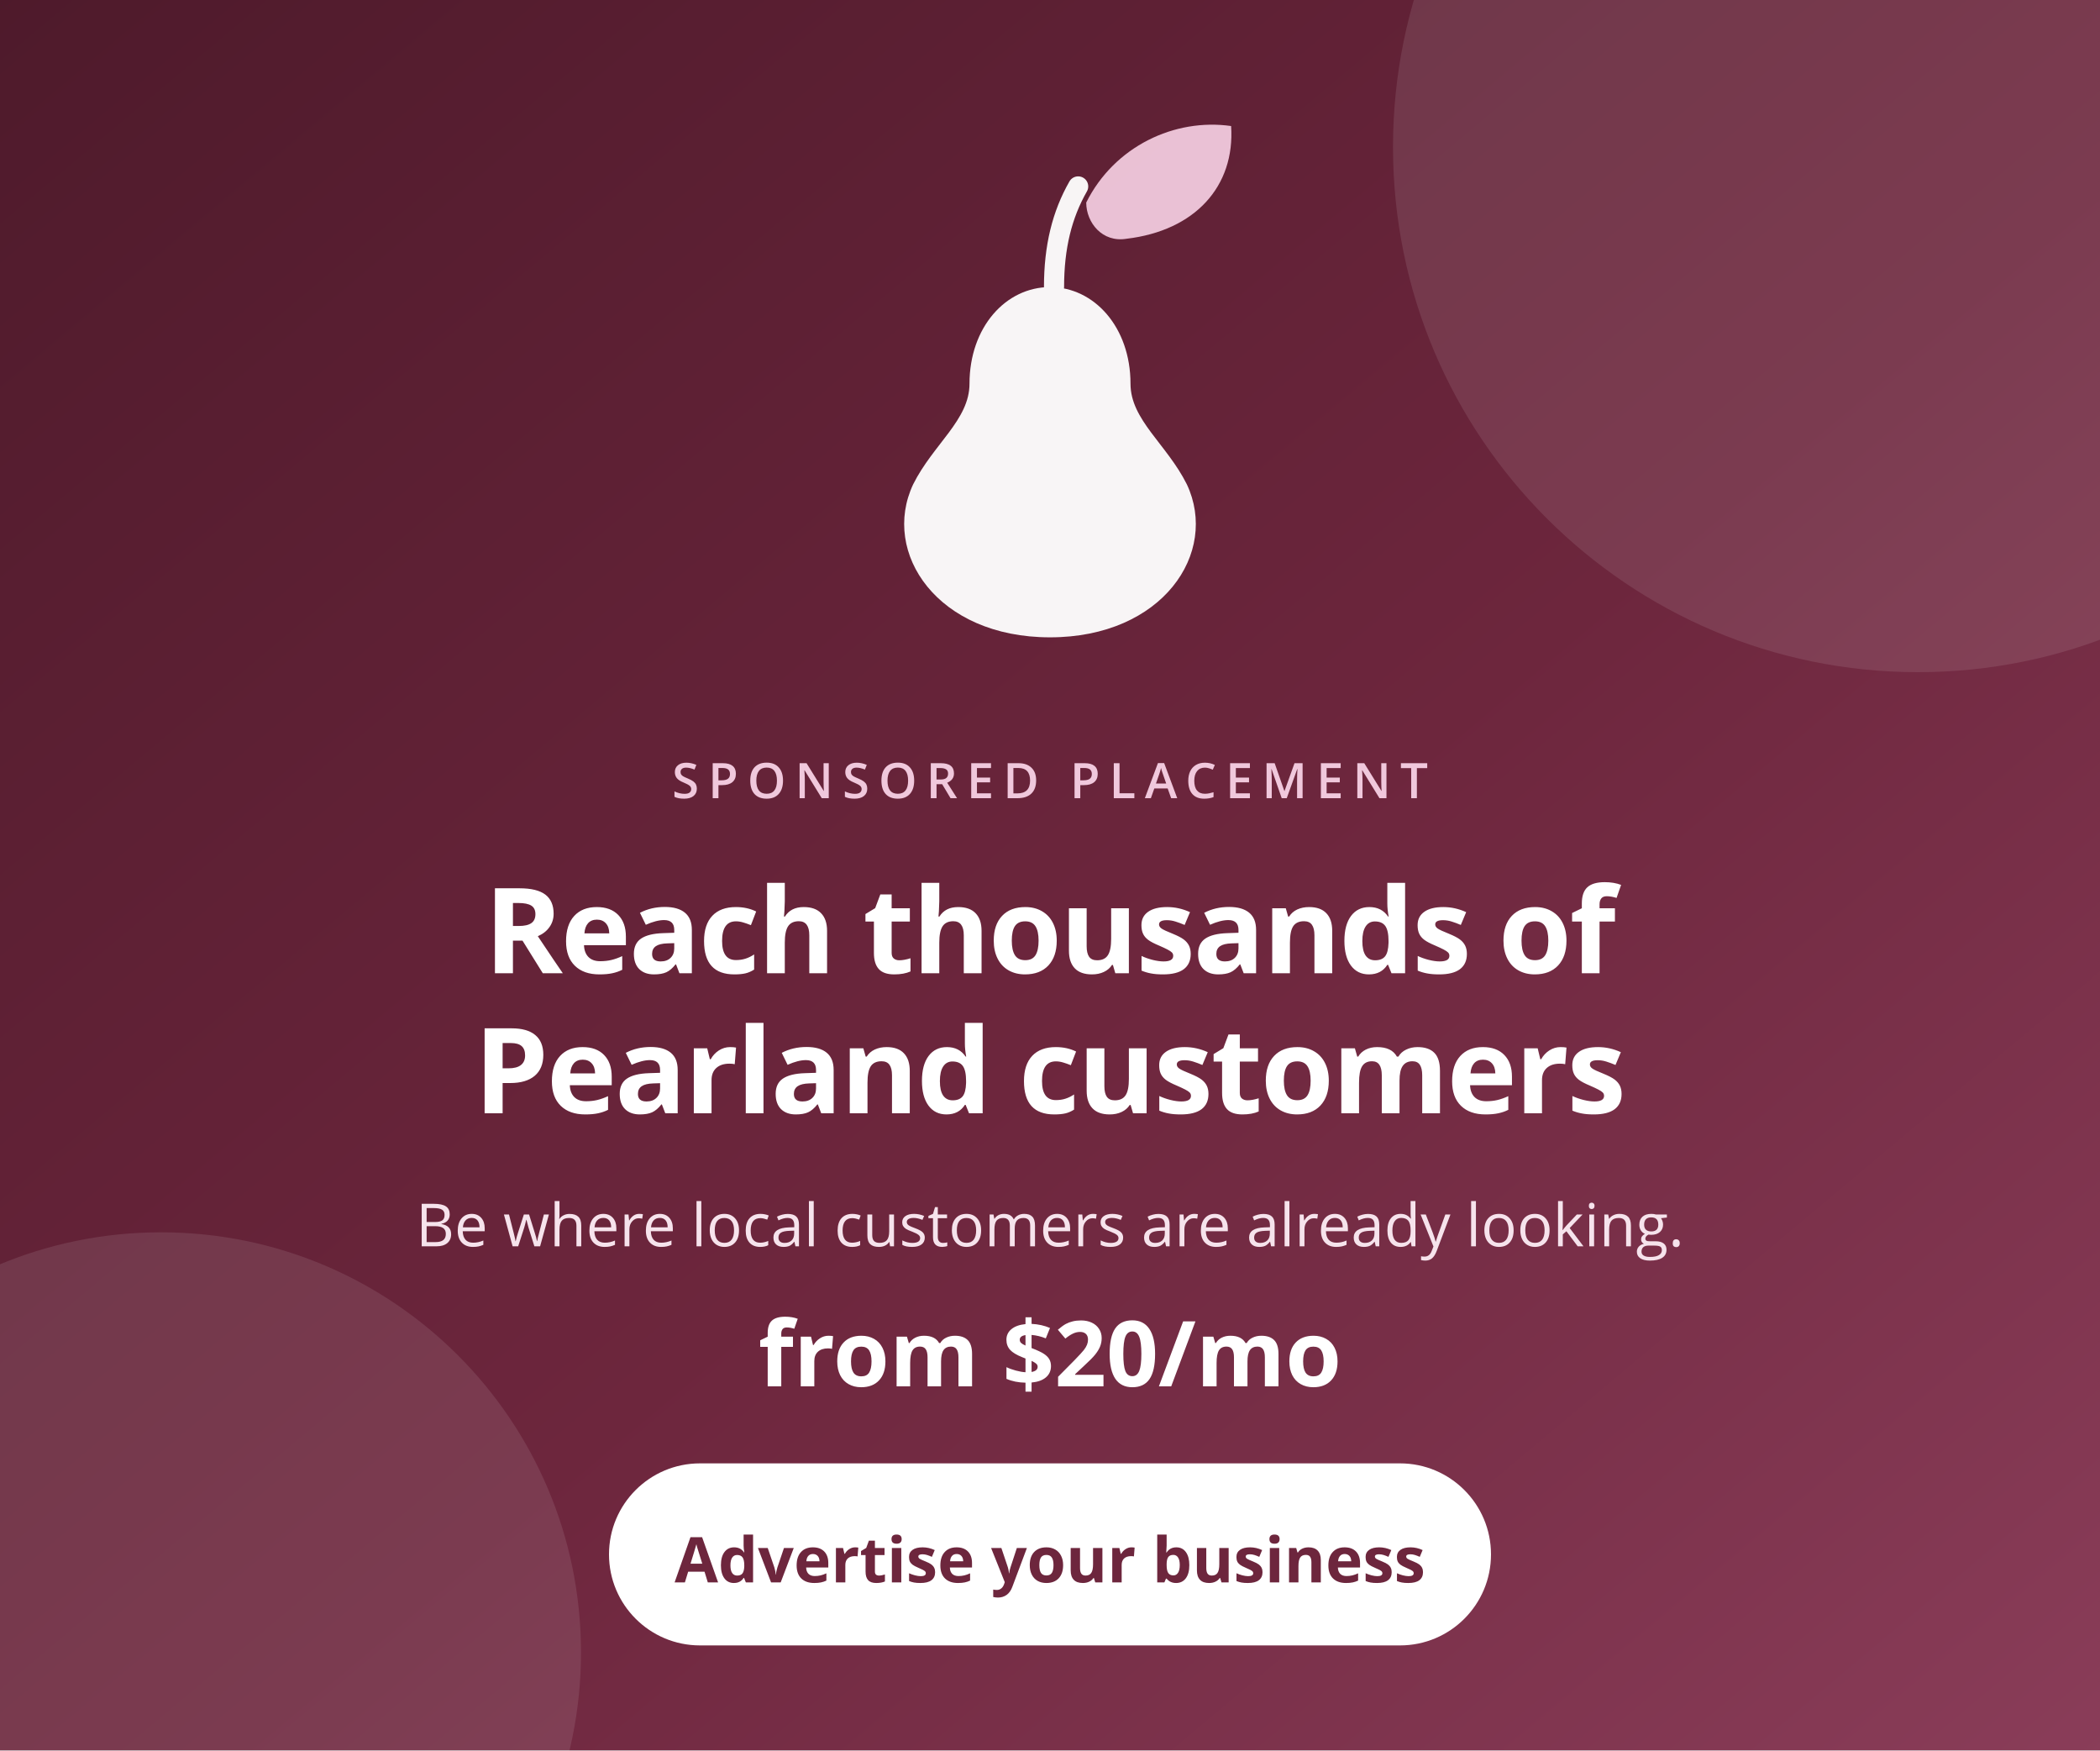
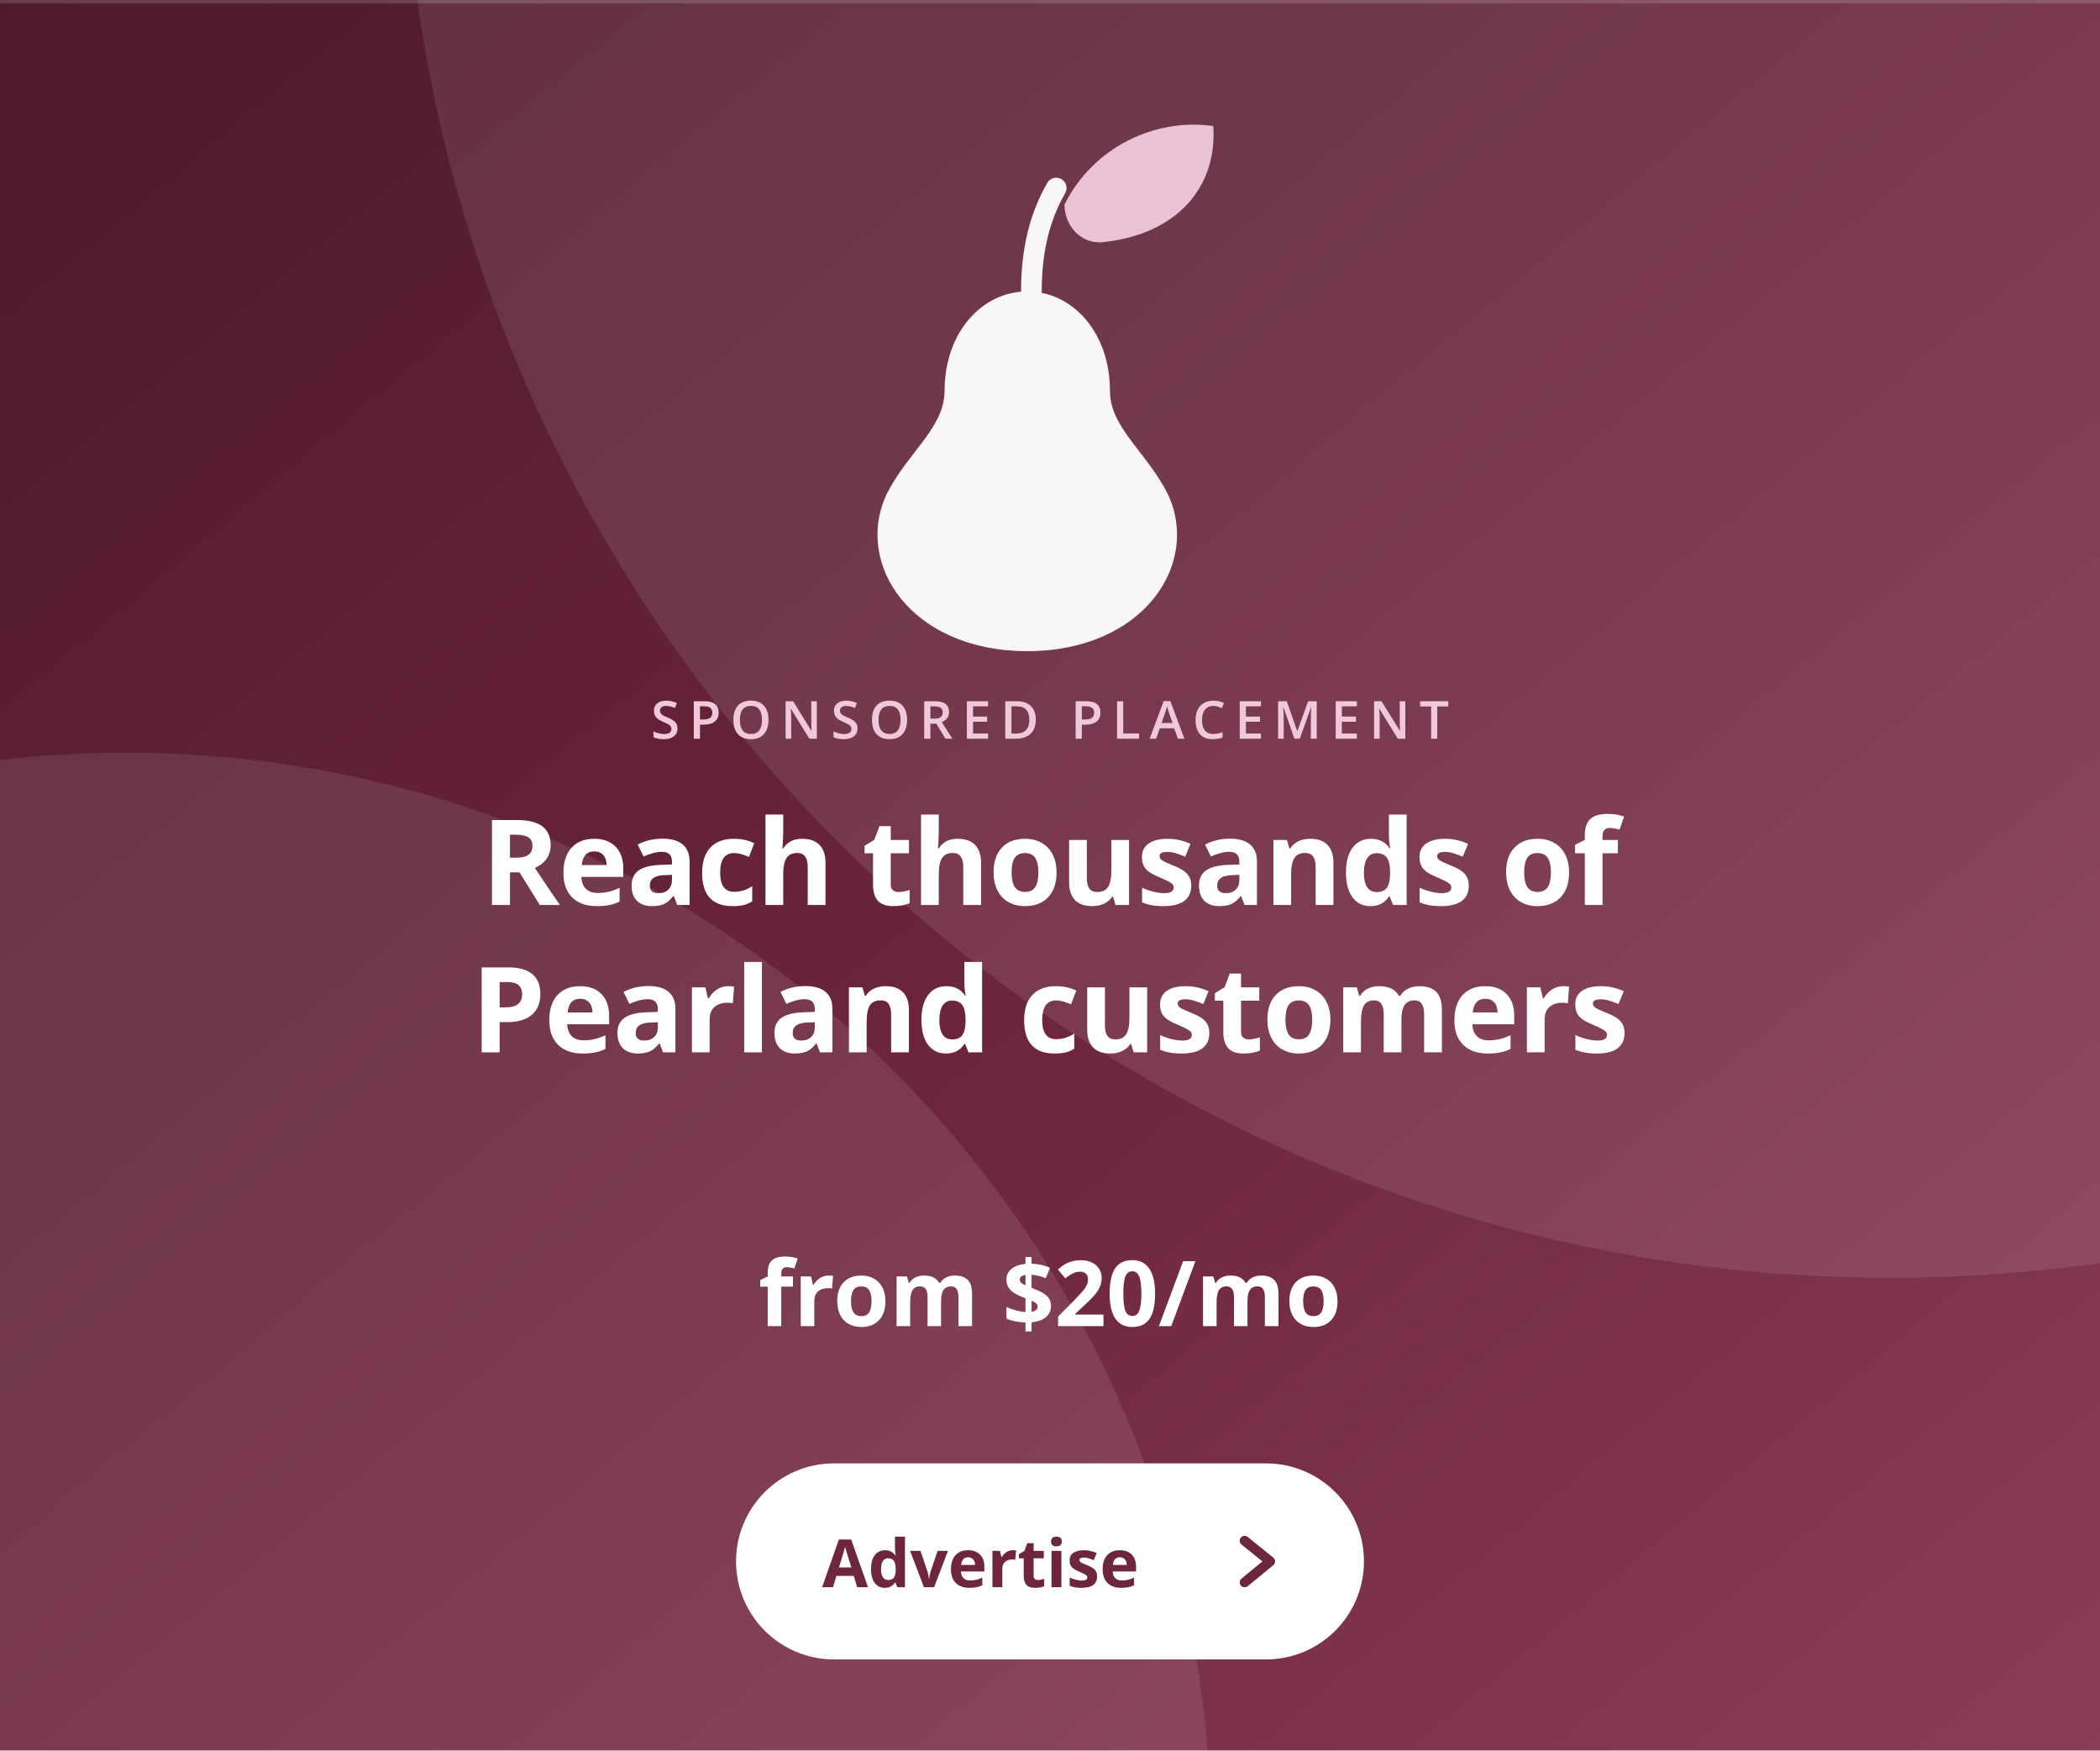
- <svg xmlns="http://www.w3.org/2000/svg" viewBox="0 0 600 500" width="600" height="500" role="img" aria-label="Advertise your business on Pearland411">
+ <svg xmlns="http://www.w3.org/2000/svg" viewBox="0 0 600 500" width="600" height="500" role="img" aria-label="Reach thousands of Pearland customers — advertise on Pearland411">
  <defs>
-     <linearGradient id="gburgundybox" x1="0" y1="0" x2="1" y2="1">
+     <linearGradient id="gburgundy600x500" x1="0" y1="0" x2="1" y2="1">
      <stop offset="0" stop-color="#4E1A2B" />
      <stop offset="0.55" stop-color="#6D263D" />
      <stop offset="1" stop-color="#8A3D59" />
    </linearGradient>
  </defs>
-   <rect width="600" height="500" fill="url(#gburgundybox)" />
+   <rect width="600" height="500" fill="url(#gburgundy600x500)" />
  <g opacity="0.10" fill="#FFFFFF">
-     <circle cx="548" cy="42" r="150" />
-     <circle cx="46" cy="472" r="120" />
+     <circle cx="540" cy="-60" r="425" />
+     <circle cx="36" cy="525" r="310" />
  </g>
-   <g transform="translate(300 128) scale(1.15)">
-     <g transform="scale(1.0)" opacity="0.95">
-       <path d="M0-40c-11 0-20 10-20 24 0 9-9 15-14 25-8 17 6 38 34 38s42-21 34-38c-5-10-14-16-14-25 0-14-9-24-20-24z" fill="#FFFFFF" />
-       <path d="M1-40c0-10 2-18 6-25" stroke="#FFFFFF" stroke-width="5" stroke-linecap="round" fill="none" />
-       <path d="M9-61c7-14 22-21 36-19 1 15-9 26-26 28-6 1-10-4-10-9z" fill="#F0C8DC" />
+   <rect x="0" y="0" width="600" height="1" fill="#FFFFFF" opacity="0.16" />
+   <g transform="translate(300.0 111.0)">
+     <g transform="scale(1.1811) translate(-5.5 16.5)">
+       <g transform="scale(1.0)" opacity="0.95">
+         <path d="M0-40c-11 0-20 10-20 24 0 9-9 15-14 25-8 17 6 38 34 38s42-21 34-38c-5-10-14-16-14-25 0-14-9-24-20-24z" fill="#FFFFFF" />
+         <path d="M1-40c0-10 2-18 6-25" stroke="#FFFFFF" stroke-width="5" stroke-linecap="round" fill="none" />
+         <path d="M9-61c7-14 22-21 36-19 1 15-9 26-26 28-6 1-10-4-10-9z" fill="#F0C8DC" />
+       </g>
    </g>
  </g>
-   <text x="300" y="228" text-anchor="middle" font-family="'Open Sans',system-ui,-apple-system,'Segoe UI',Roboto,Arial,sans-serif" font-size="14" font-weight="600" letter-spacing="2.6" fill="#F0C8DC">SPONSORED PLACEMENT</text>
-   <text x="300" y="278" text-anchor="middle" font-family="'Poppins','Open Sans',system-ui,-apple-system,'Segoe UI',Roboto,Arial,sans-serif" font-size="34" font-weight="700" letter-spacing="-0.6" fill="#FFFFFF">Reach thousands of</text>
-   <text x="300" y="318" text-anchor="middle" font-family="'Poppins','Open Sans',system-ui,-apple-system,'Segoe UI',Roboto,Arial,sans-serif" font-size="34" font-weight="700" letter-spacing="-0.6" fill="#FFFFFF">Pearland customers</text>
-   <text x="300" y="356" text-anchor="middle" font-family="'Open Sans',system-ui,-apple-system,'Segoe UI',Roboto,Arial,sans-serif" font-size="17" fill="#F6E3EC">Be where local customers are already looking.</text>
-   <text x="300" y="396" text-anchor="middle" font-family="'Poppins','Open Sans',system-ui,-apple-system,'Segoe UI',Roboto,Arial,sans-serif" font-size="26" font-weight="700" fill="#FFFFFF">from $20/mo</text>
-   <g transform="translate(174 418)">
-     <rect width="252" height="52" rx="26" fill="#FFFFFF" />
-     <text x="126" y="34" text-anchor="middle" font-family="'Poppins','Open Sans',system-ui,-apple-system,'Segoe UI',Roboto,Arial,sans-serif" font-size="18" font-weight="700" fill="#6D263D">Advertise your business</text>
+   <text x="300.0" y="211.0" text-anchor="middle" font-family="'Open Sans',system-ui,-apple-system,'Segoe UI',Roboto,Arial,sans-serif" font-size="15.0" font-weight="600" fill="#F0C8DC" letter-spacing="2.60">SPONSORED PLACEMENT</text>
+   <text x="300.0" y="258.5" text-anchor="middle" font-family="'Poppins','Open Sans',system-ui,-apple-system,'Segoe UI',Roboto,Arial,sans-serif" font-size="34.0" font-weight="700" fill="#FFFFFF" letter-spacing="-0.50">Reach thousands of</text>
+   <text x="300.0" y="300.6" text-anchor="middle" font-family="'Poppins','Open Sans',system-ui,-apple-system,'Segoe UI',Roboto,Arial,sans-serif" font-size="34.0" font-weight="700" fill="#FFFFFF" letter-spacing="-0.50">Pearland customers</text>
+   <text x="300.0" y="378.8" text-anchor="middle" font-family="'Poppins','Open Sans',system-ui,-apple-system,'Segoe UI',Roboto,Arial,sans-serif" font-size="26.0" font-weight="700" fill="#FFFFFF">from $20/mo</text>
+   <g>
+     <rect x="210.3" y="418.0" width="179.4" height="56.0" rx="28.0" fill="#FFFFFF" />
+     <text x="234.9" y="446.0" dominant-baseline="central" font-family="'Poppins','Open Sans',system-ui,-apple-system,'Segoe UI',Roboto,Arial,sans-serif" font-size="19.0" font-weight="700" fill="#6D263D">Advertise</text>
+     <path d="M355.6 440.1L362.9 446.0L355.6 452.0" fill="none" stroke="#6D263D" stroke-width="2.8" stroke-linecap="round" stroke-linejoin="round" />
  </g>
</svg>
